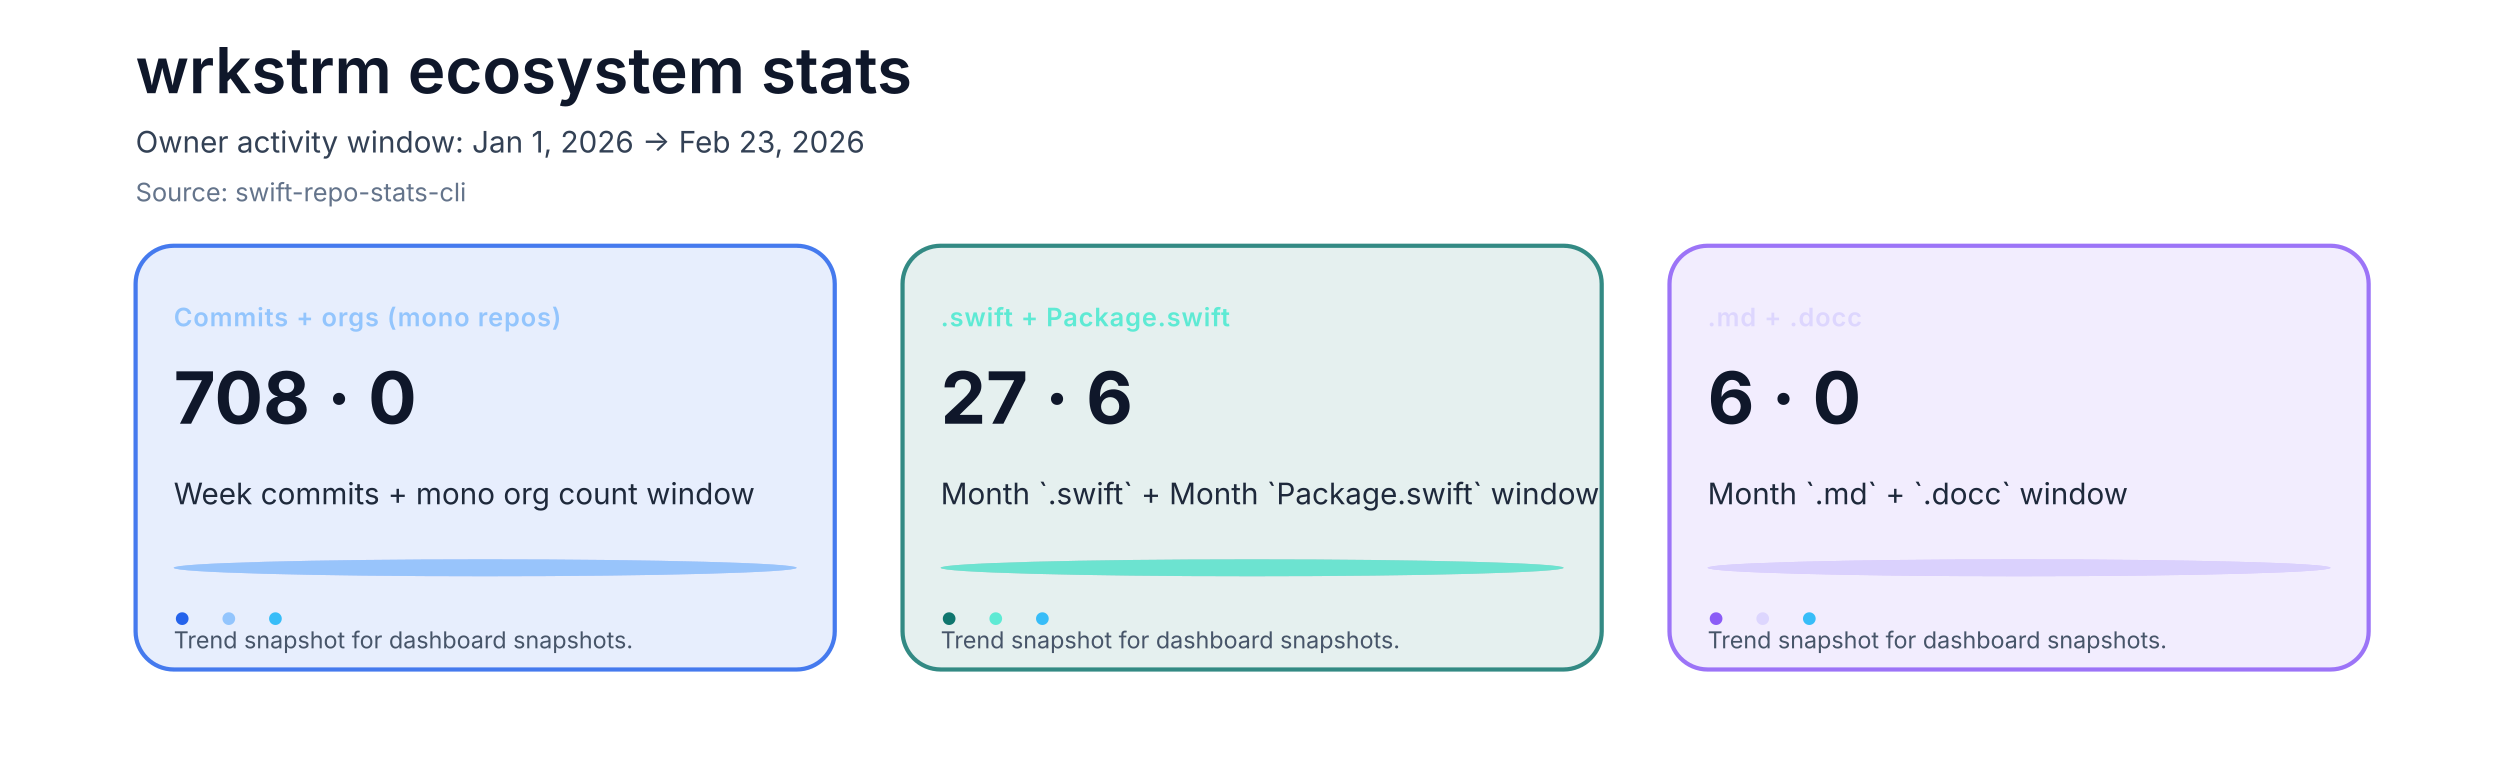
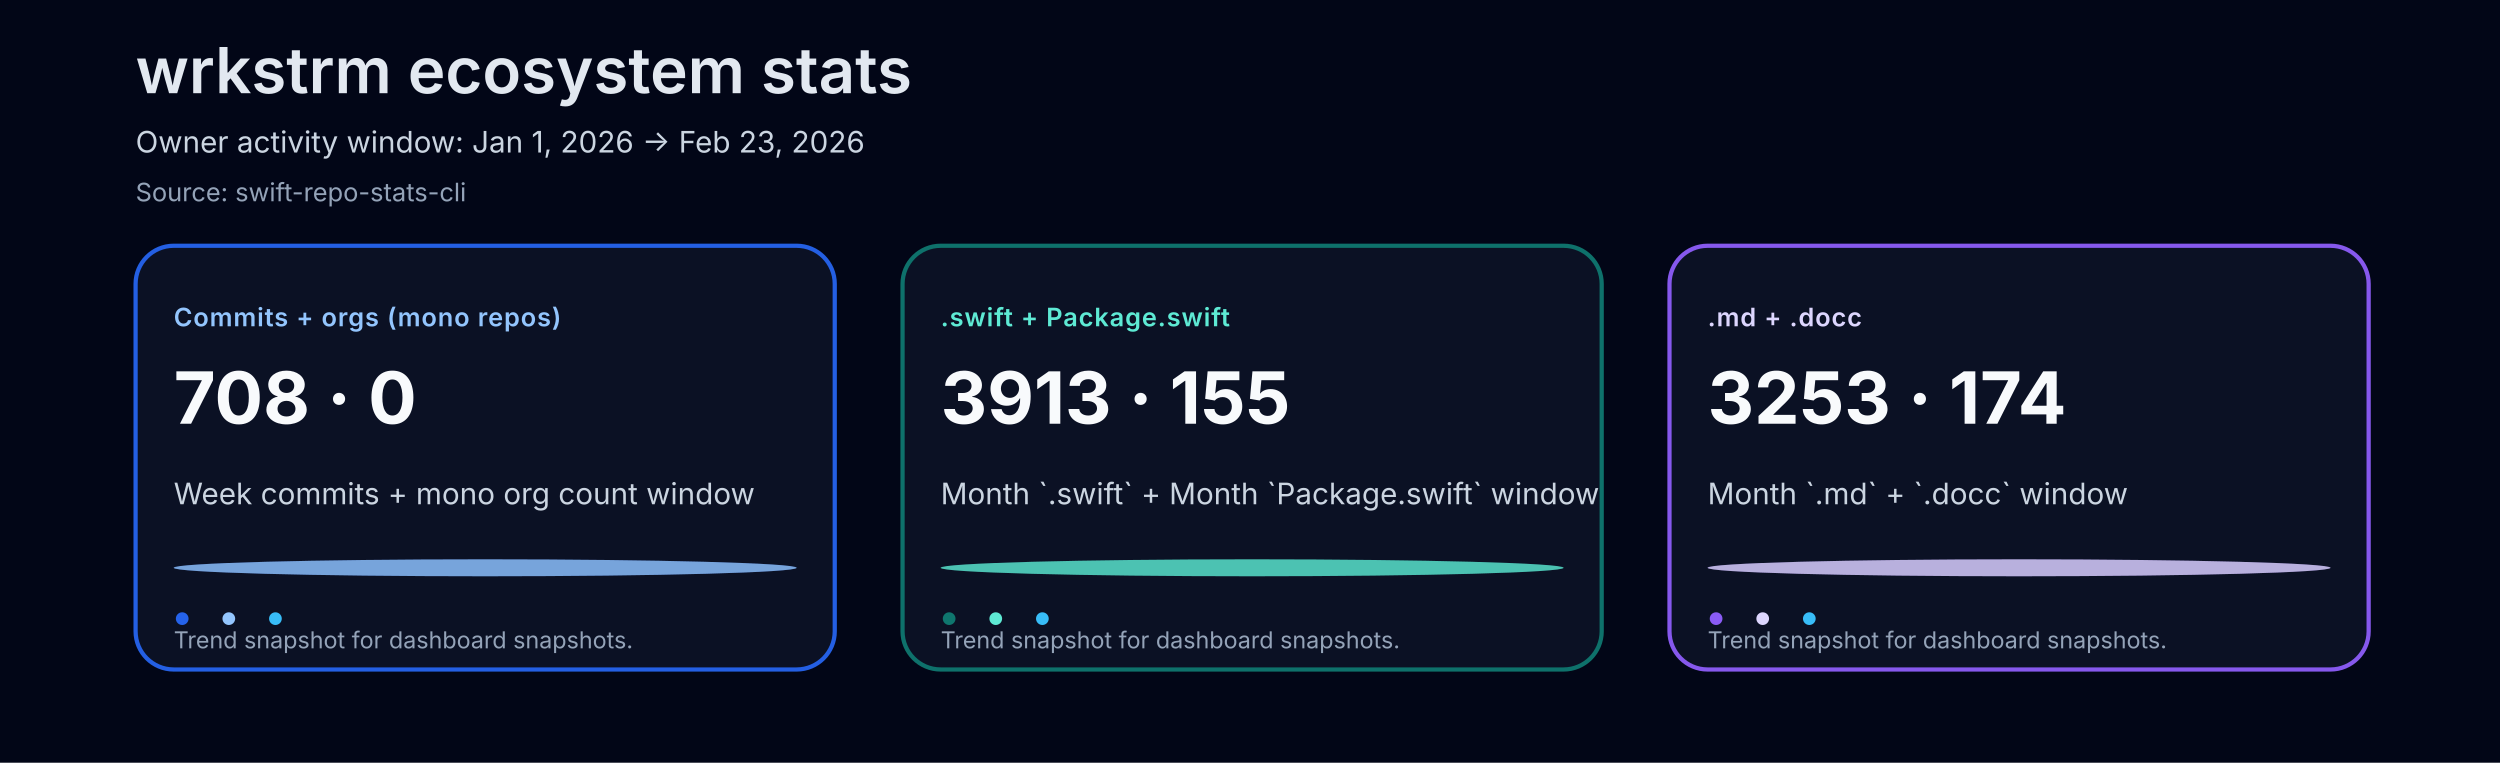
<svg xmlns="http://www.w3.org/2000/svg" viewBox="0 0 1180 360">
-   <text x="64" y="44" fill="#0f172a" font-size="30" font-weight="600" font-family="-apple-system, SF Pro Text, system-ui, sans-serif">wrkstrm ecosystem stats</text>
-   <text x="64" y="72" fill="#334155" font-size="14" font-family="-apple-system, SF Pro Text, system-ui, sans-serif">Owner activity window: Jan 1, 2026 → Feb 23, 2026</text>
-   <text x="64" y="95" fill="#64748b" font-size="12" font-family="-apple-system, SF Pro Text, system-ui, sans-serif">Source: swift-repo-stats-cli</text>
-   <rect x="64" y="116" width="330" height="200" rx="18" fill="#2563eb20" stroke="#2563eb" stroke-width="2" opacity="0.85" />
+   <rect x="0" y="0" width="1180" height="360" fill="#020617" />
+   <text x="64" y="44" fill="#e2e8f0" font-size="30" font-weight="600" font-family="-apple-system, SF Pro Text, system-ui, sans-serif">wrkstrm ecosystem stats</text>
+   <text x="64" y="72" fill="#cbd5e1" font-size="14" font-family="-apple-system, SF Pro Text, system-ui, sans-serif">Owner activity window: Jan 1, 2026 → Feb 23, 2026</text>
+   <text x="64" y="95" fill="#94a3b8" font-size="12" font-family="-apple-system, SF Pro Text, system-ui, sans-serif">Source: swift-repo-stats-cli</text>
+   <rect x="64" y="116" width="330" height="200" rx="18" fill="#0b1224" stroke="#2563eb" stroke-width="2" opacity="0.96" />
  <text x="82" y="154" fill="#93c5fd" font-size="12" font-family="-apple-system, SF Pro Text, system-ui, sans-serif" letter-spacing="0.4" font-weight="600">Commits + orgs (mono repos)</text>
-   <text x="82" y="200" fill="#0f172a" font-size="34" font-family="-apple-system, SF Pro Text, system-ui, sans-serif" font-weight="700">708 · 0</text>
-   <text x="82" y="238" fill="#1e293b" font-size="14" font-family="-apple-system, SF Pro Text, system-ui, sans-serif">Week commits + mono org count window</text>
+   <text x="82" y="200" fill="#f8fafc" font-size="34" font-family="-apple-system, SF Pro Text, system-ui, sans-serif" font-weight="700">708 · 0</text>
+   <text x="82" y="238" fill="#cbd5e1" font-size="14" font-family="-apple-system, SF Pro Text, system-ui, sans-serif">Week commits + mono org count window</text>
  <rect x="82" y="264" width="294" height="8" rx="999" fill="#2563eb" opacity="0.33" />
  <rect x="82" y="264" width="294" height="8" rx="999" fill="#93c5fd" opacity="0.78" />
  <circle cx="86" cy="292" r="3" fill="#2563eb" />
  <circle cx="108" cy="292" r="3" fill="#93c5fd" />
  <circle cx="130" cy="292" r="3" fill="#38bdf8" />
-   <text x="82" y="306" fill="#475569" font-size="11" font-family="-apple-system, SF Pro Text, system-ui, sans-serif">Trend snapshot for dashboard snapshots.</text>
-   <rect x="426" y="116" width="330" height="200" rx="18" fill="#0f766e20" stroke="#0f766e" stroke-width="2" opacity="0.85" />
+   <text x="82" y="306" fill="#94a3b8" font-size="11" font-family="-apple-system, SF Pro Text, system-ui, sans-serif">Trend snapshot for dashboard snapshots.</text>
+   <rect x="426" y="116" width="330" height="200" rx="18" fill="#0b1224" stroke="#0f766e" stroke-width="2" opacity="0.96" />
  <text x="444" y="154" fill="#5eead4" font-size="12" font-family="-apple-system, SF Pro Text, system-ui, sans-serif" letter-spacing="0.4" font-weight="600">.swift + Package.swift</text>
-   <text x="444" y="200" fill="#0f172a" font-size="34" font-family="-apple-system, SF Pro Text, system-ui, sans-serif" font-weight="700">27 · 6</text>
-   <text x="444" y="238" fill="#1e293b" font-size="14" font-family="-apple-system, SF Pro Text, system-ui, sans-serif">Month `.swift` + Month `Package.swift` window</text>
+   <text x="444" y="200" fill="#f8fafc" font-size="34" font-family="-apple-system, SF Pro Text, system-ui, sans-serif" font-weight="700">3913 · 155</text>
+   <text x="444" y="238" fill="#cbd5e1" font-size="14" font-family="-apple-system, SF Pro Text, system-ui, sans-serif">Month `.swift` + Month `Package.swift` window</text>
  <rect x="444" y="264" width="294" height="8" rx="999" fill="#0f766e" opacity="0.33" />
  <rect x="444" y="264" width="294" height="8" rx="999" fill="#5eead4" opacity="0.78" />
  <circle cx="448" cy="292" r="3" fill="#0f766e" />
  <circle cx="470" cy="292" r="3" fill="#5eead4" />
  <circle cx="492" cy="292" r="3" fill="#38bdf8" />
-   <text x="444" y="306" fill="#475569" font-size="11" font-family="-apple-system, SF Pro Text, system-ui, sans-serif">Trend snapshot for dashboard snapshots.</text>
-   <rect x="788" y="116" width="330" height="200" rx="18" fill="#8b5cf620" stroke="#8b5cf6" stroke-width="2" opacity="0.85" />
+   <text x="444" y="306" fill="#94a3b8" font-size="11" font-family="-apple-system, SF Pro Text, system-ui, sans-serif">Trend snapshot for dashboard snapshots.</text>
+   <rect x="788" y="116" width="330" height="200" rx="18" fill="#0b1224" stroke="#8b5cf6" stroke-width="2" opacity="0.96" />
  <text x="806" y="154" fill="#ddd6fe" font-size="12" font-family="-apple-system, SF Pro Text, system-ui, sans-serif" letter-spacing="0.4" font-weight="600">.md + .docc</text>
-   <text x="806" y="200" fill="#0f172a" font-size="34" font-family="-apple-system, SF Pro Text, system-ui, sans-serif" font-weight="700">6 · 0</text>
-   <text x="806" y="238" fill="#1e293b" font-size="14" font-family="-apple-system, SF Pro Text, system-ui, sans-serif">Month `.md` + `.docc` window</text>
+   <text x="806" y="200" fill="#f8fafc" font-size="34" font-family="-apple-system, SF Pro Text, system-ui, sans-serif" font-weight="700">3253 · 174</text>
+   <text x="806" y="238" fill="#cbd5e1" font-size="14" font-family="-apple-system, SF Pro Text, system-ui, sans-serif">Month `.md` + `.docc` window</text>
  <rect x="806" y="264" width="294" height="8" rx="999" fill="#8b5cf6" opacity="0.33" />
  <rect x="806" y="264" width="294" height="8" rx="999" fill="#ddd6fe" opacity="0.78" />
  <circle cx="810" cy="292" r="3" fill="#8b5cf6" />
  <circle cx="832" cy="292" r="3" fill="#ddd6fe" />
  <circle cx="854" cy="292" r="3" fill="#38bdf8" />
-   <text x="806" y="306" fill="#475569" font-size="11" font-family="-apple-system, SF Pro Text, system-ui, sans-serif">Trend snapshot for dashboard snapshots.</text>
+   <text x="806" y="306" fill="#94a3b8" font-size="11" font-family="-apple-system, SF Pro Text, system-ui, sans-serif">Trend snapshot for dashboard snapshots.</text>
</svg>
